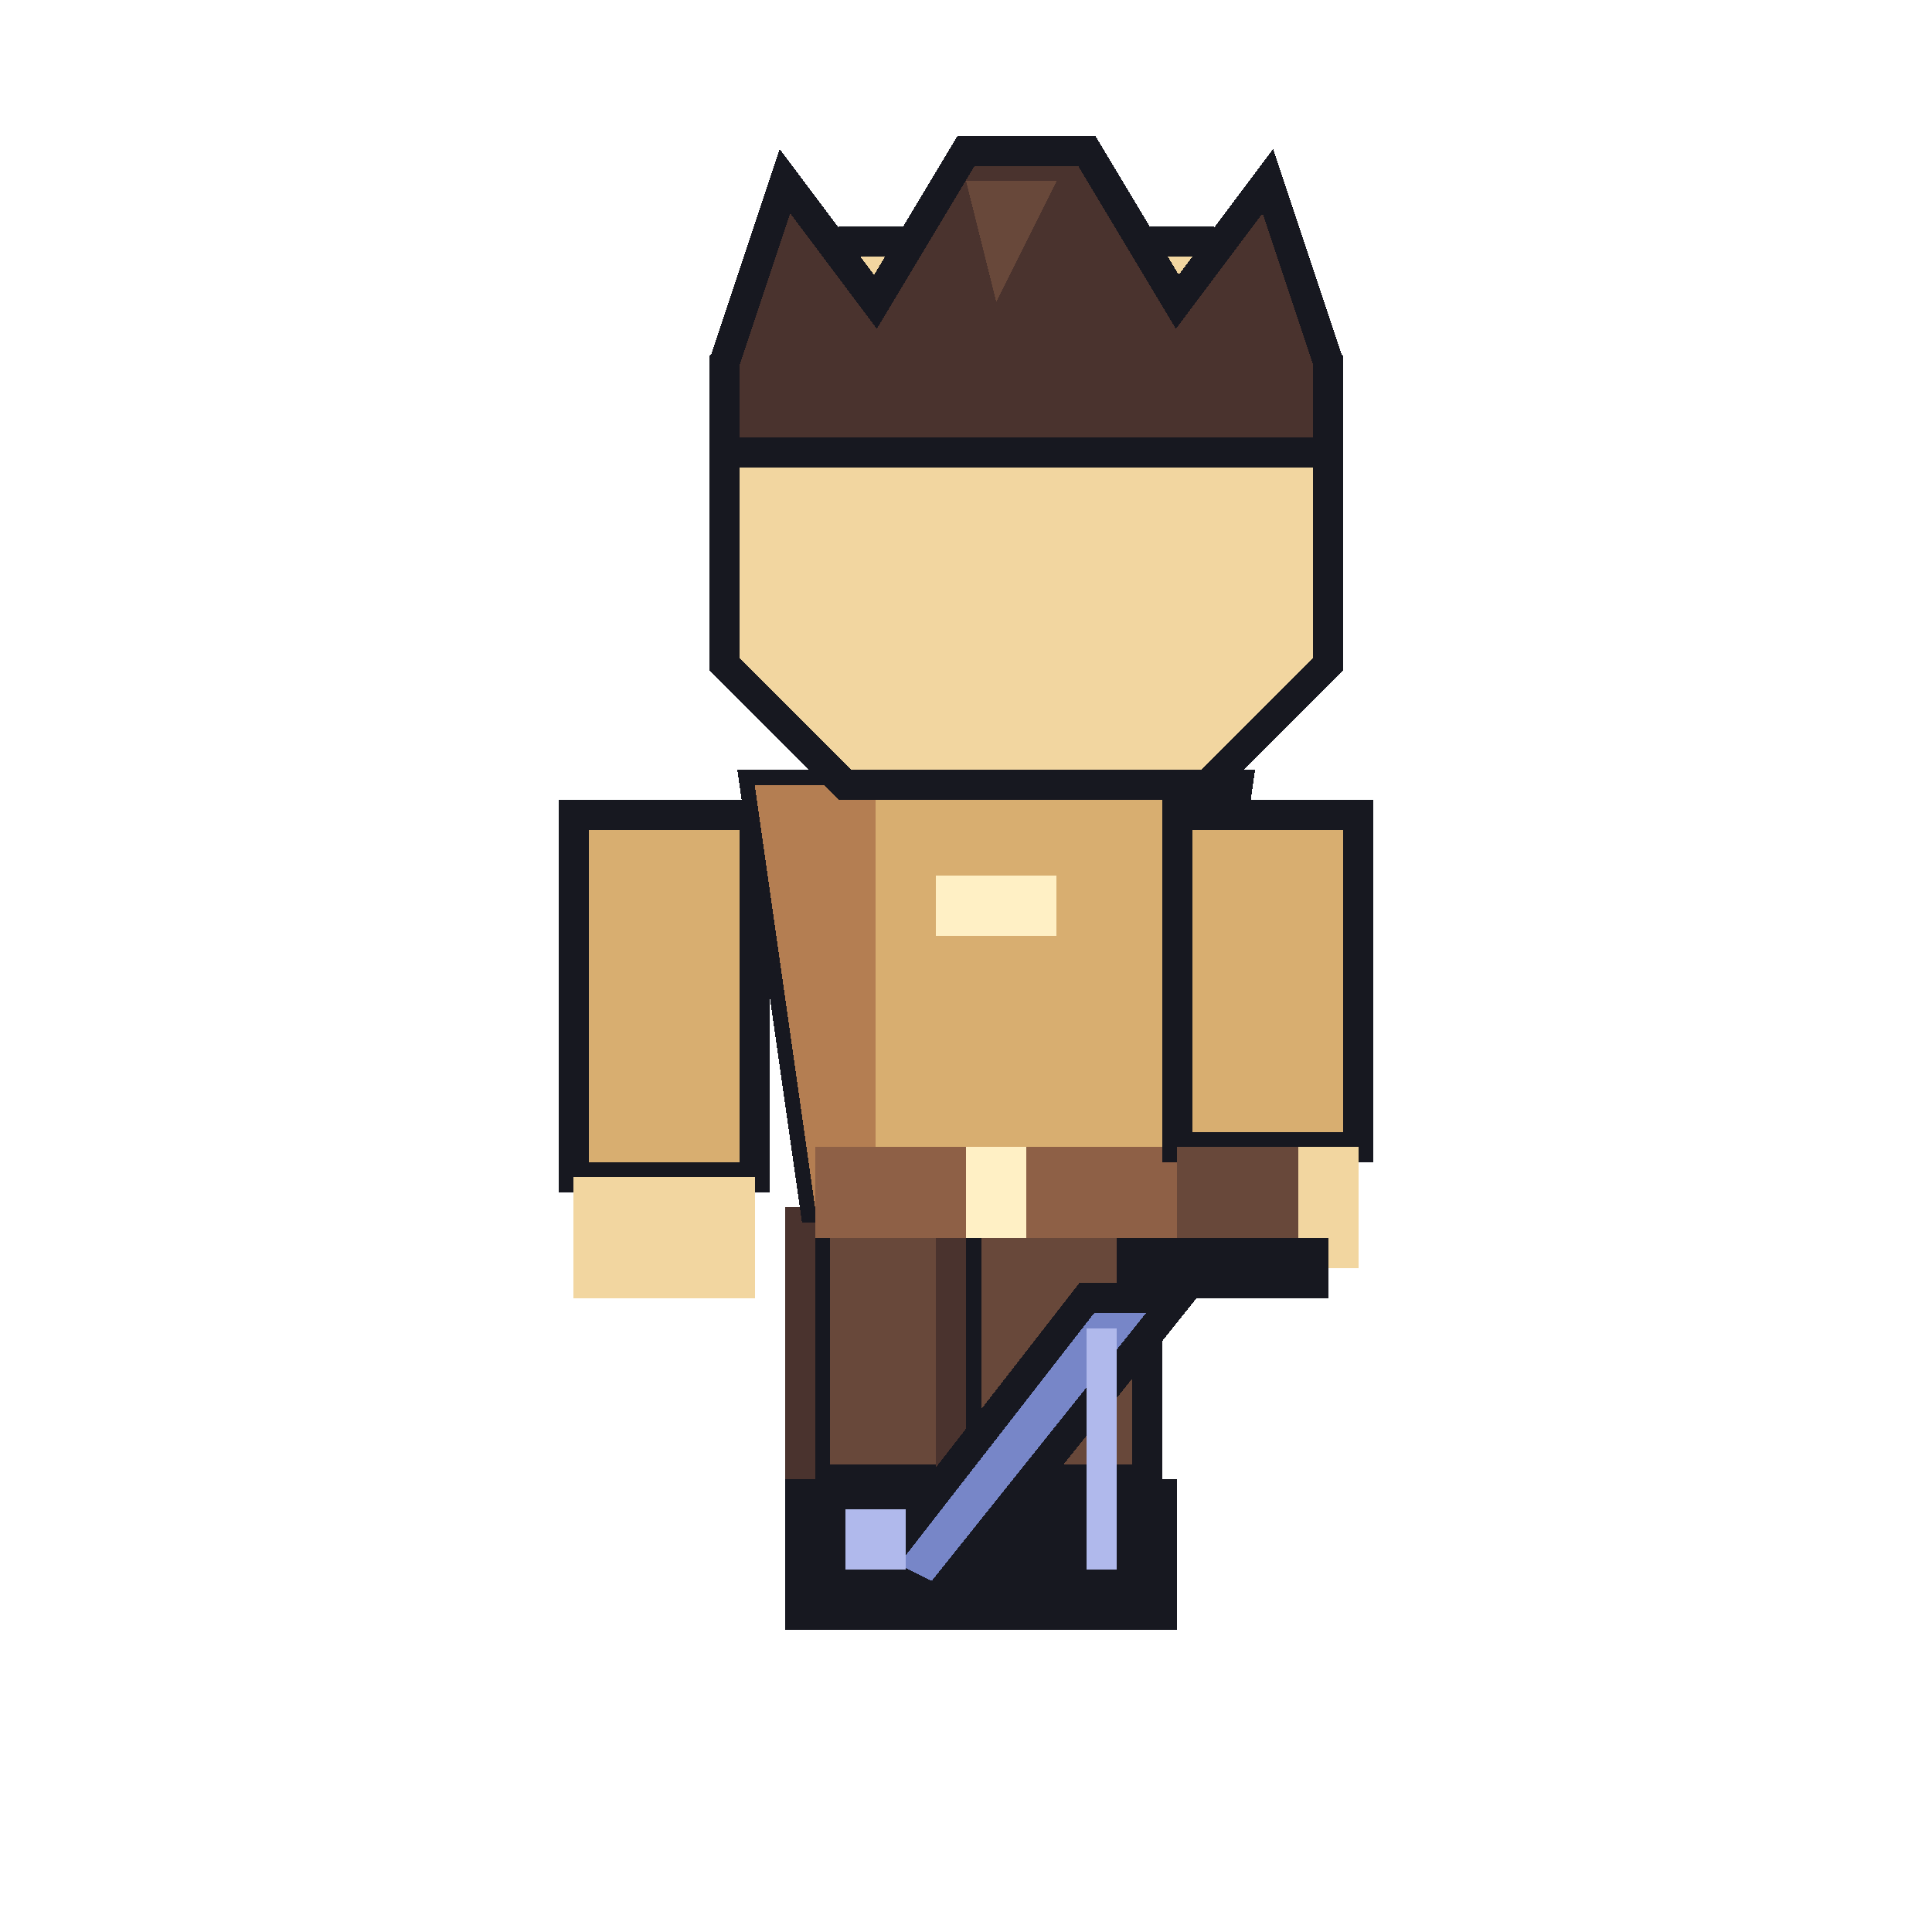
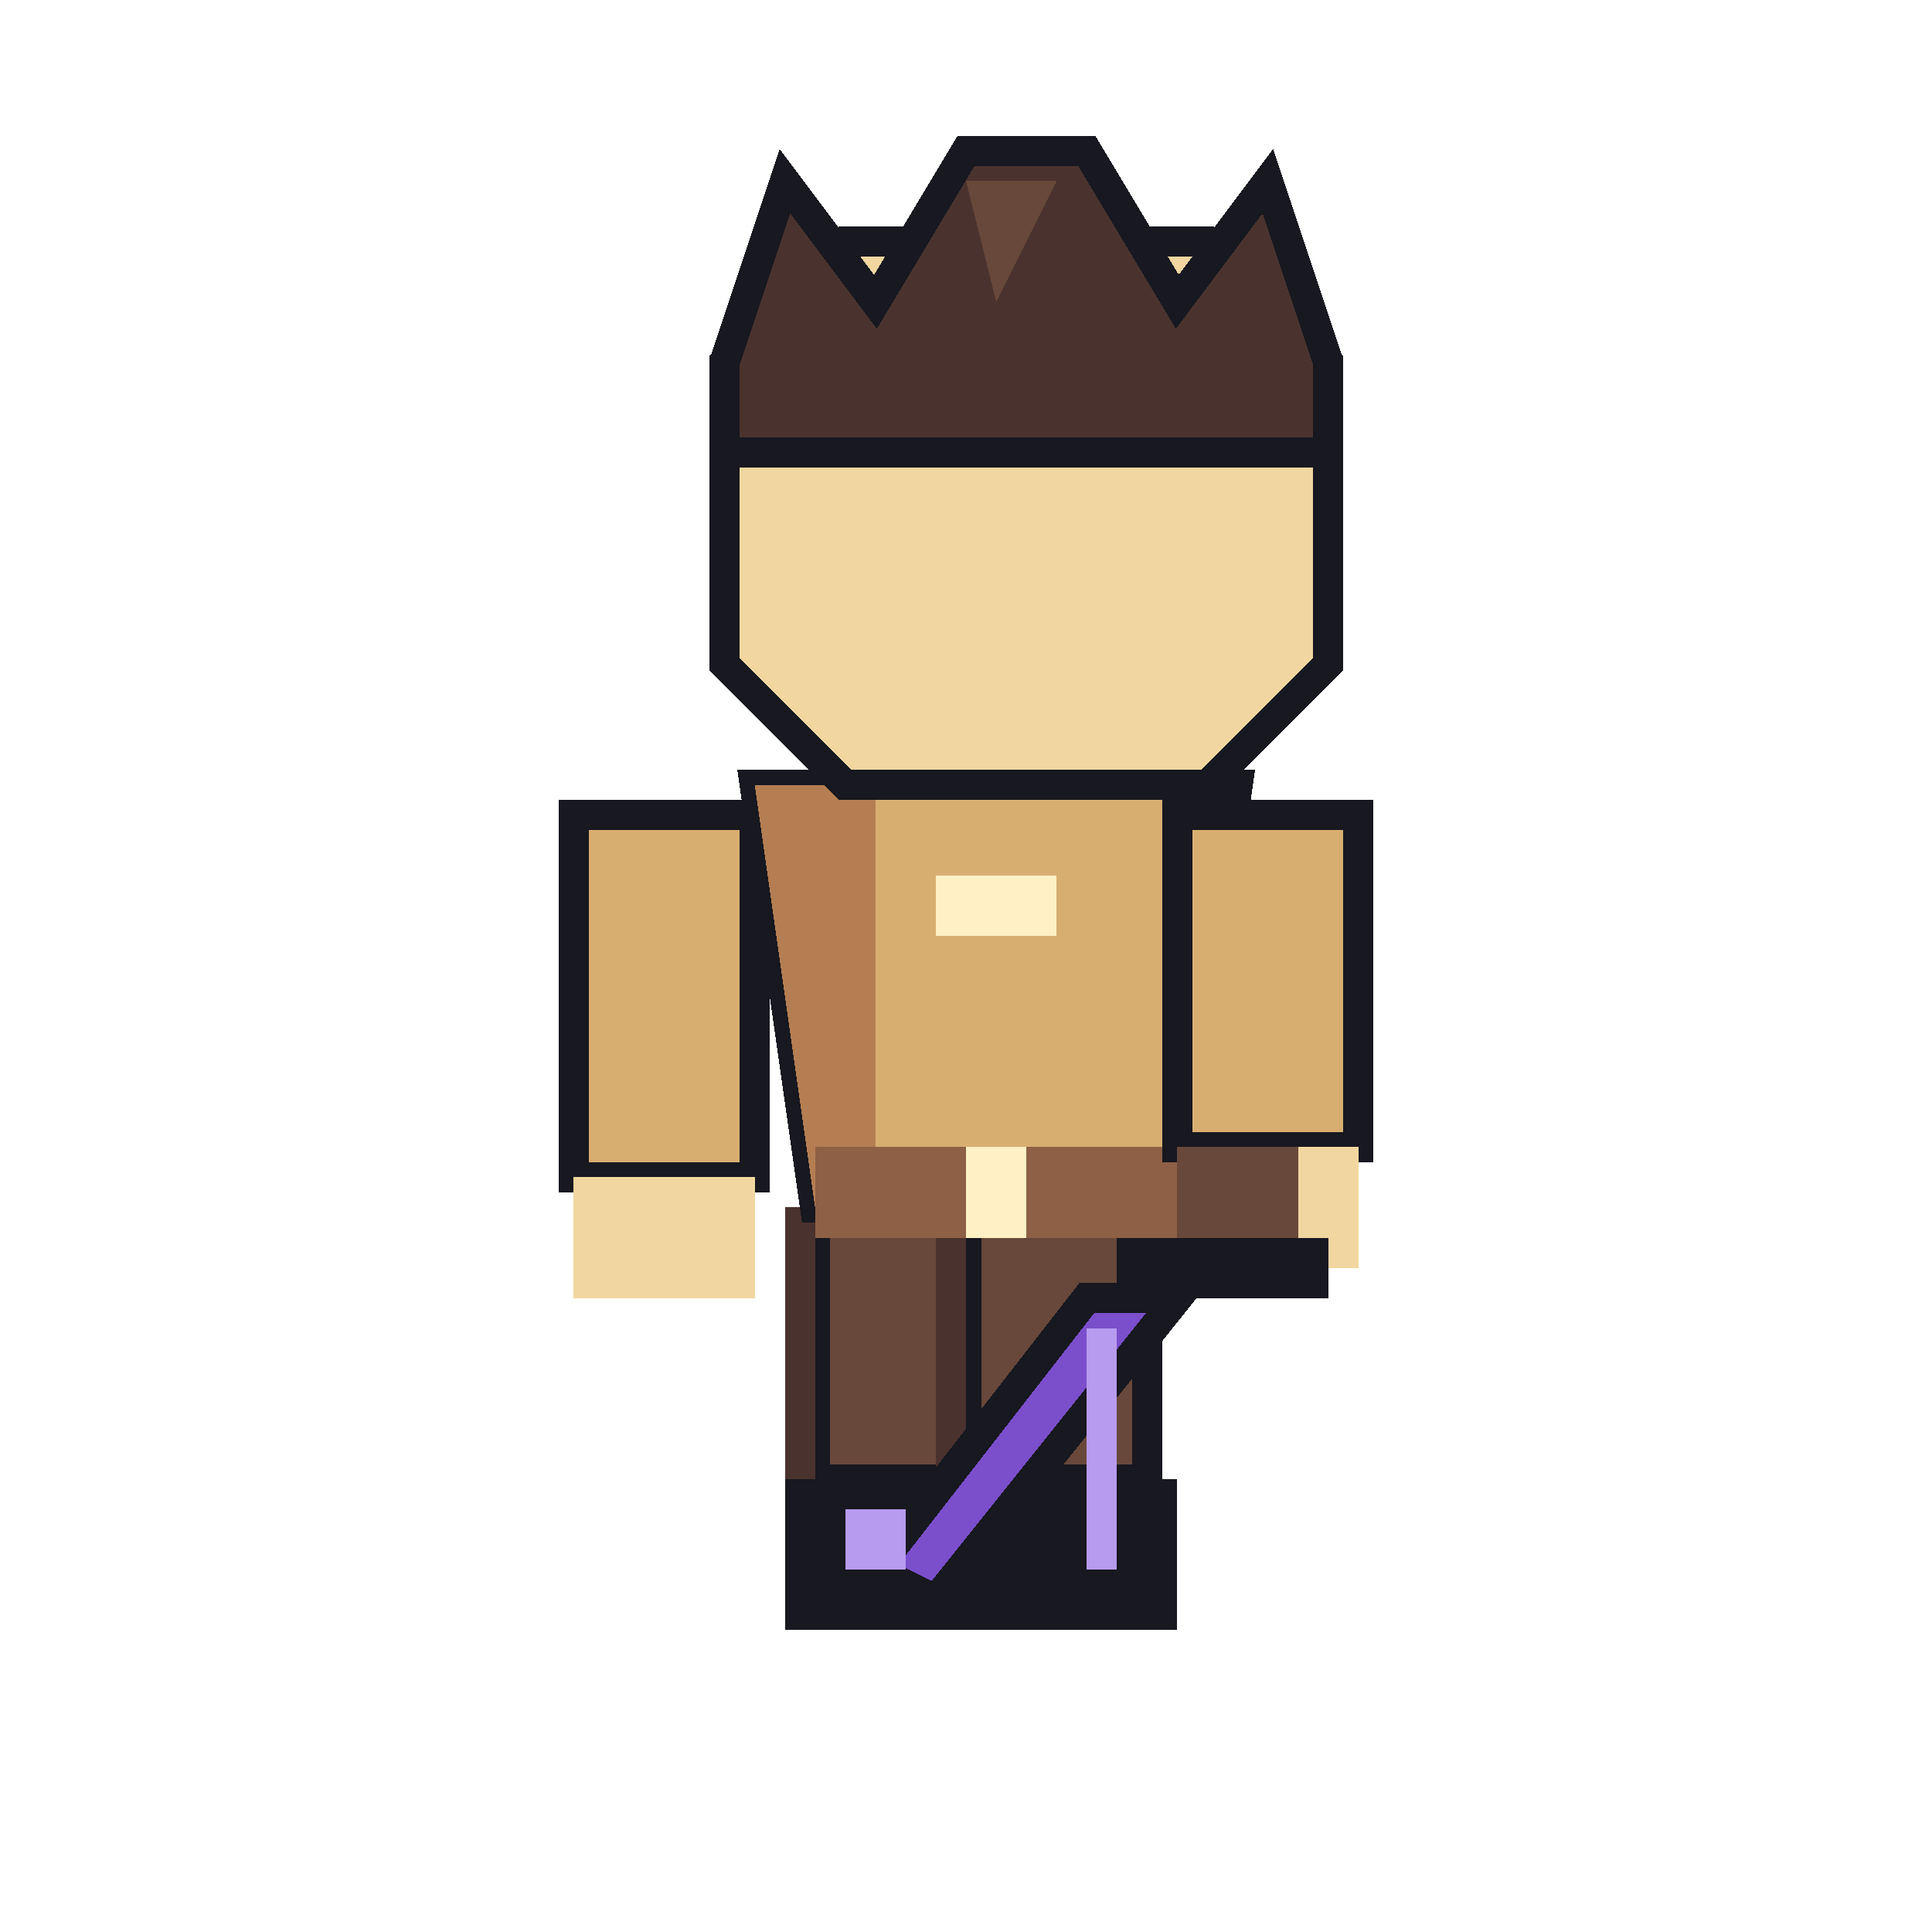
<svg xmlns="http://www.w3.org/2000/svg" viewBox="0 0 64 64" width="64" height="64" shape-rendering="crispEdges">
  <rect x="27" y="40" width="6" height="9" fill="#68483A" stroke="#171820" stroke-width="1" />
  <rect x="26" y="40" width="1" height="9" fill="#4A332E" />
  <rect x="26" y="49" width="7" height="5" fill="#171820" />
  <rect x="32" y="40" width="6" height="9" fill="#68483A" stroke="#171820" stroke-width="1" />
  <rect x="31" y="40" width="1" height="9" fill="#4A332E" />
  <rect x="32" y="49" width="7" height="5" fill="#171820" />
  <rect x="19" y="27" width="6" height="12" fill="#D8AE70" stroke="#171820" stroke-width="1" />
  <rect x="19" y="39" width="6" height="4" fill="#F2D6A0" />
  <polygon points="25,26 41,26 39,40 27,40" fill="#D8AE70" stroke="#171820" stroke-width="1" />
  <polygon points="25,26 29,26 29,40 27,40" fill="#B47E52" />
  <rect x="31" y="29" width="4" height="2" fill="#FFF0C5" />
  <rect x="27" y="38" width="12" height="3" fill="#8E6046" />
  <rect x="32" y="38" width="2" height="3" fill="#FFF0C5" />
  <rect x="39" y="27" width="6" height="11" fill="#D8AE70" stroke="#171820" stroke-width="1" />
  <rect x="40" y="38" width="5" height="4" fill="#F2D6A0" />
  <rect x="39" y="38" width="4" height="3" fill="#68483A" />
  <rect x="37" y="41" width="7" height="2" fill="#171820" />
-   <polygon points="36,43 39,43 31,53 29,52" fill="#7786C8" stroke="#171820" stroke-width="1" />
-   <rect x="36" y="44" width="1" height="8" fill="#B0B9EC" />
-   <rect x="28" y="50" width="2" height="2" fill="#B0B9EC" />
+   <polygon points="36,43 39,43 31,53 29,52" fill="#7B4FCB" stroke="#171820" stroke-width="1" />
+   <rect x="36" y="44" width="1" height="8" fill="#B79BEF" />
+   <rect x="28" y="50" width="2" height="2" fill="#B79BEF" />
  <polygon points="28,8 40,8 44,12 44,22 40,26 28,26 24,22 24,12" fill="#F2D6A0" stroke="#171820" stroke-width="1" />
  <polygon points="24,12 26,6 29,10 32,5 36,5 39,10 42,6 44,12 44,15 24,15" fill="#4A332E" stroke="#171820" stroke-width="1" />
  <polygon points="32,6 35,6 33,10" fill="#68483A" />
</svg>
